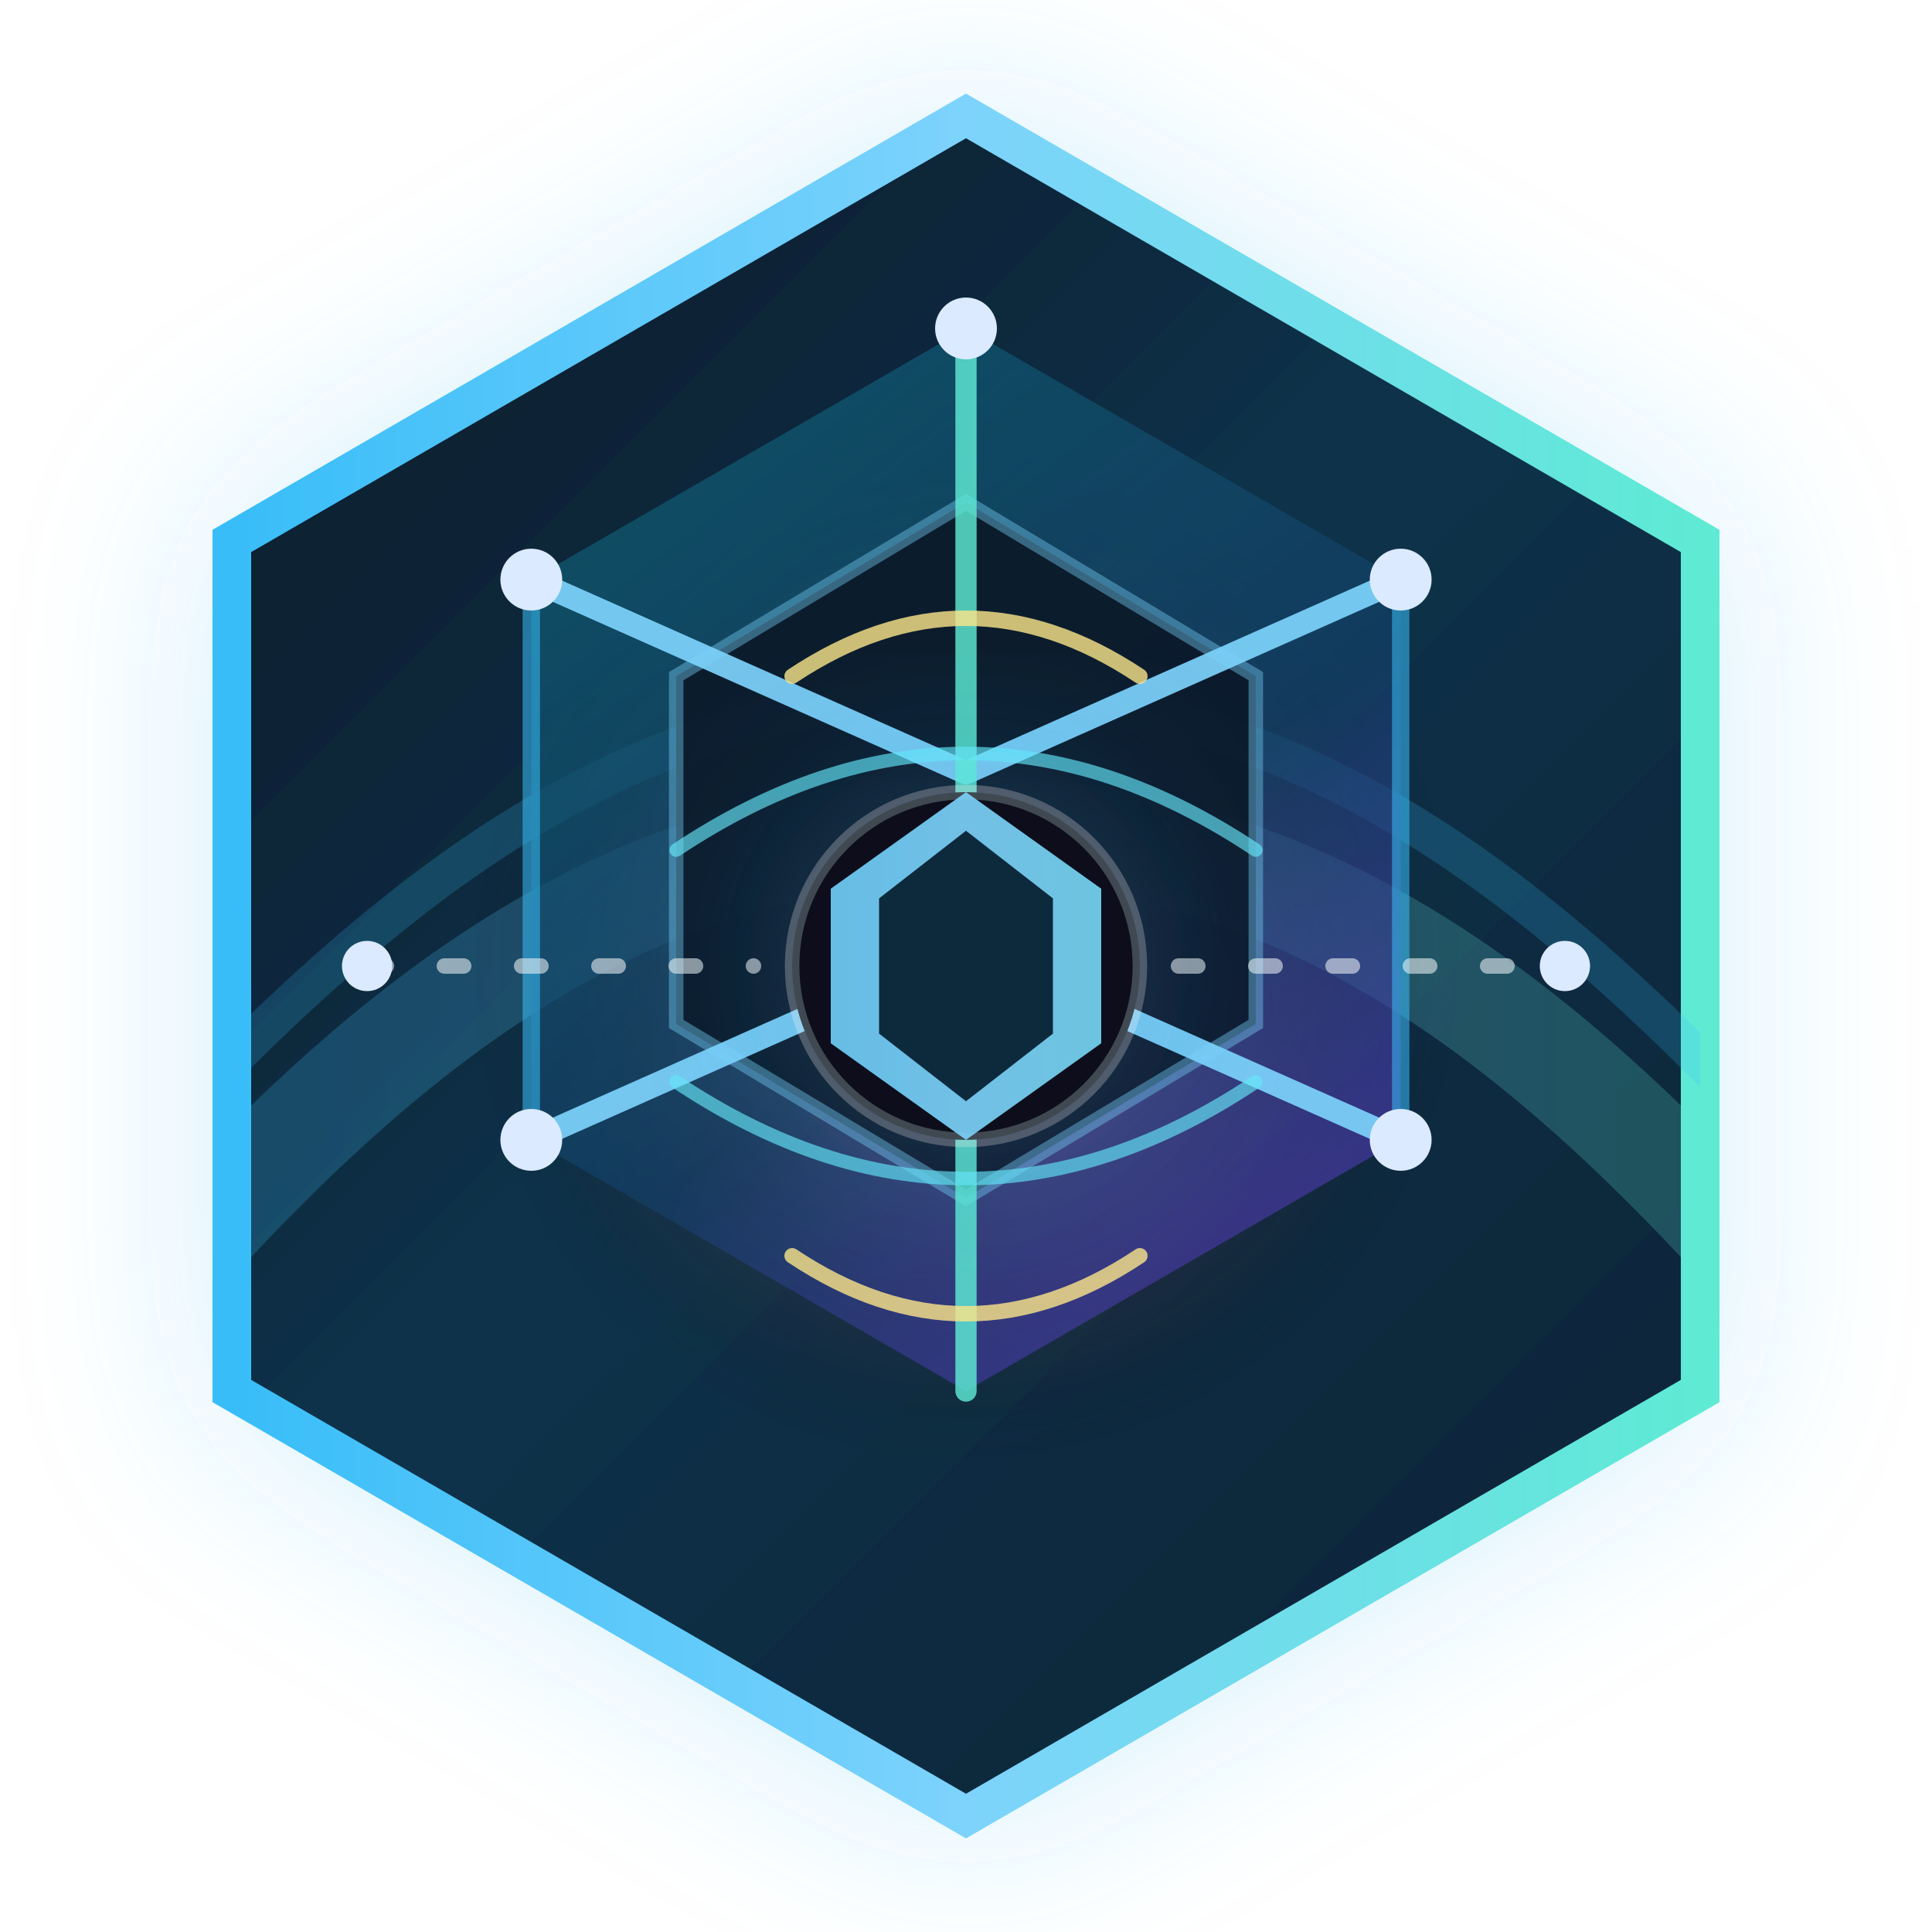
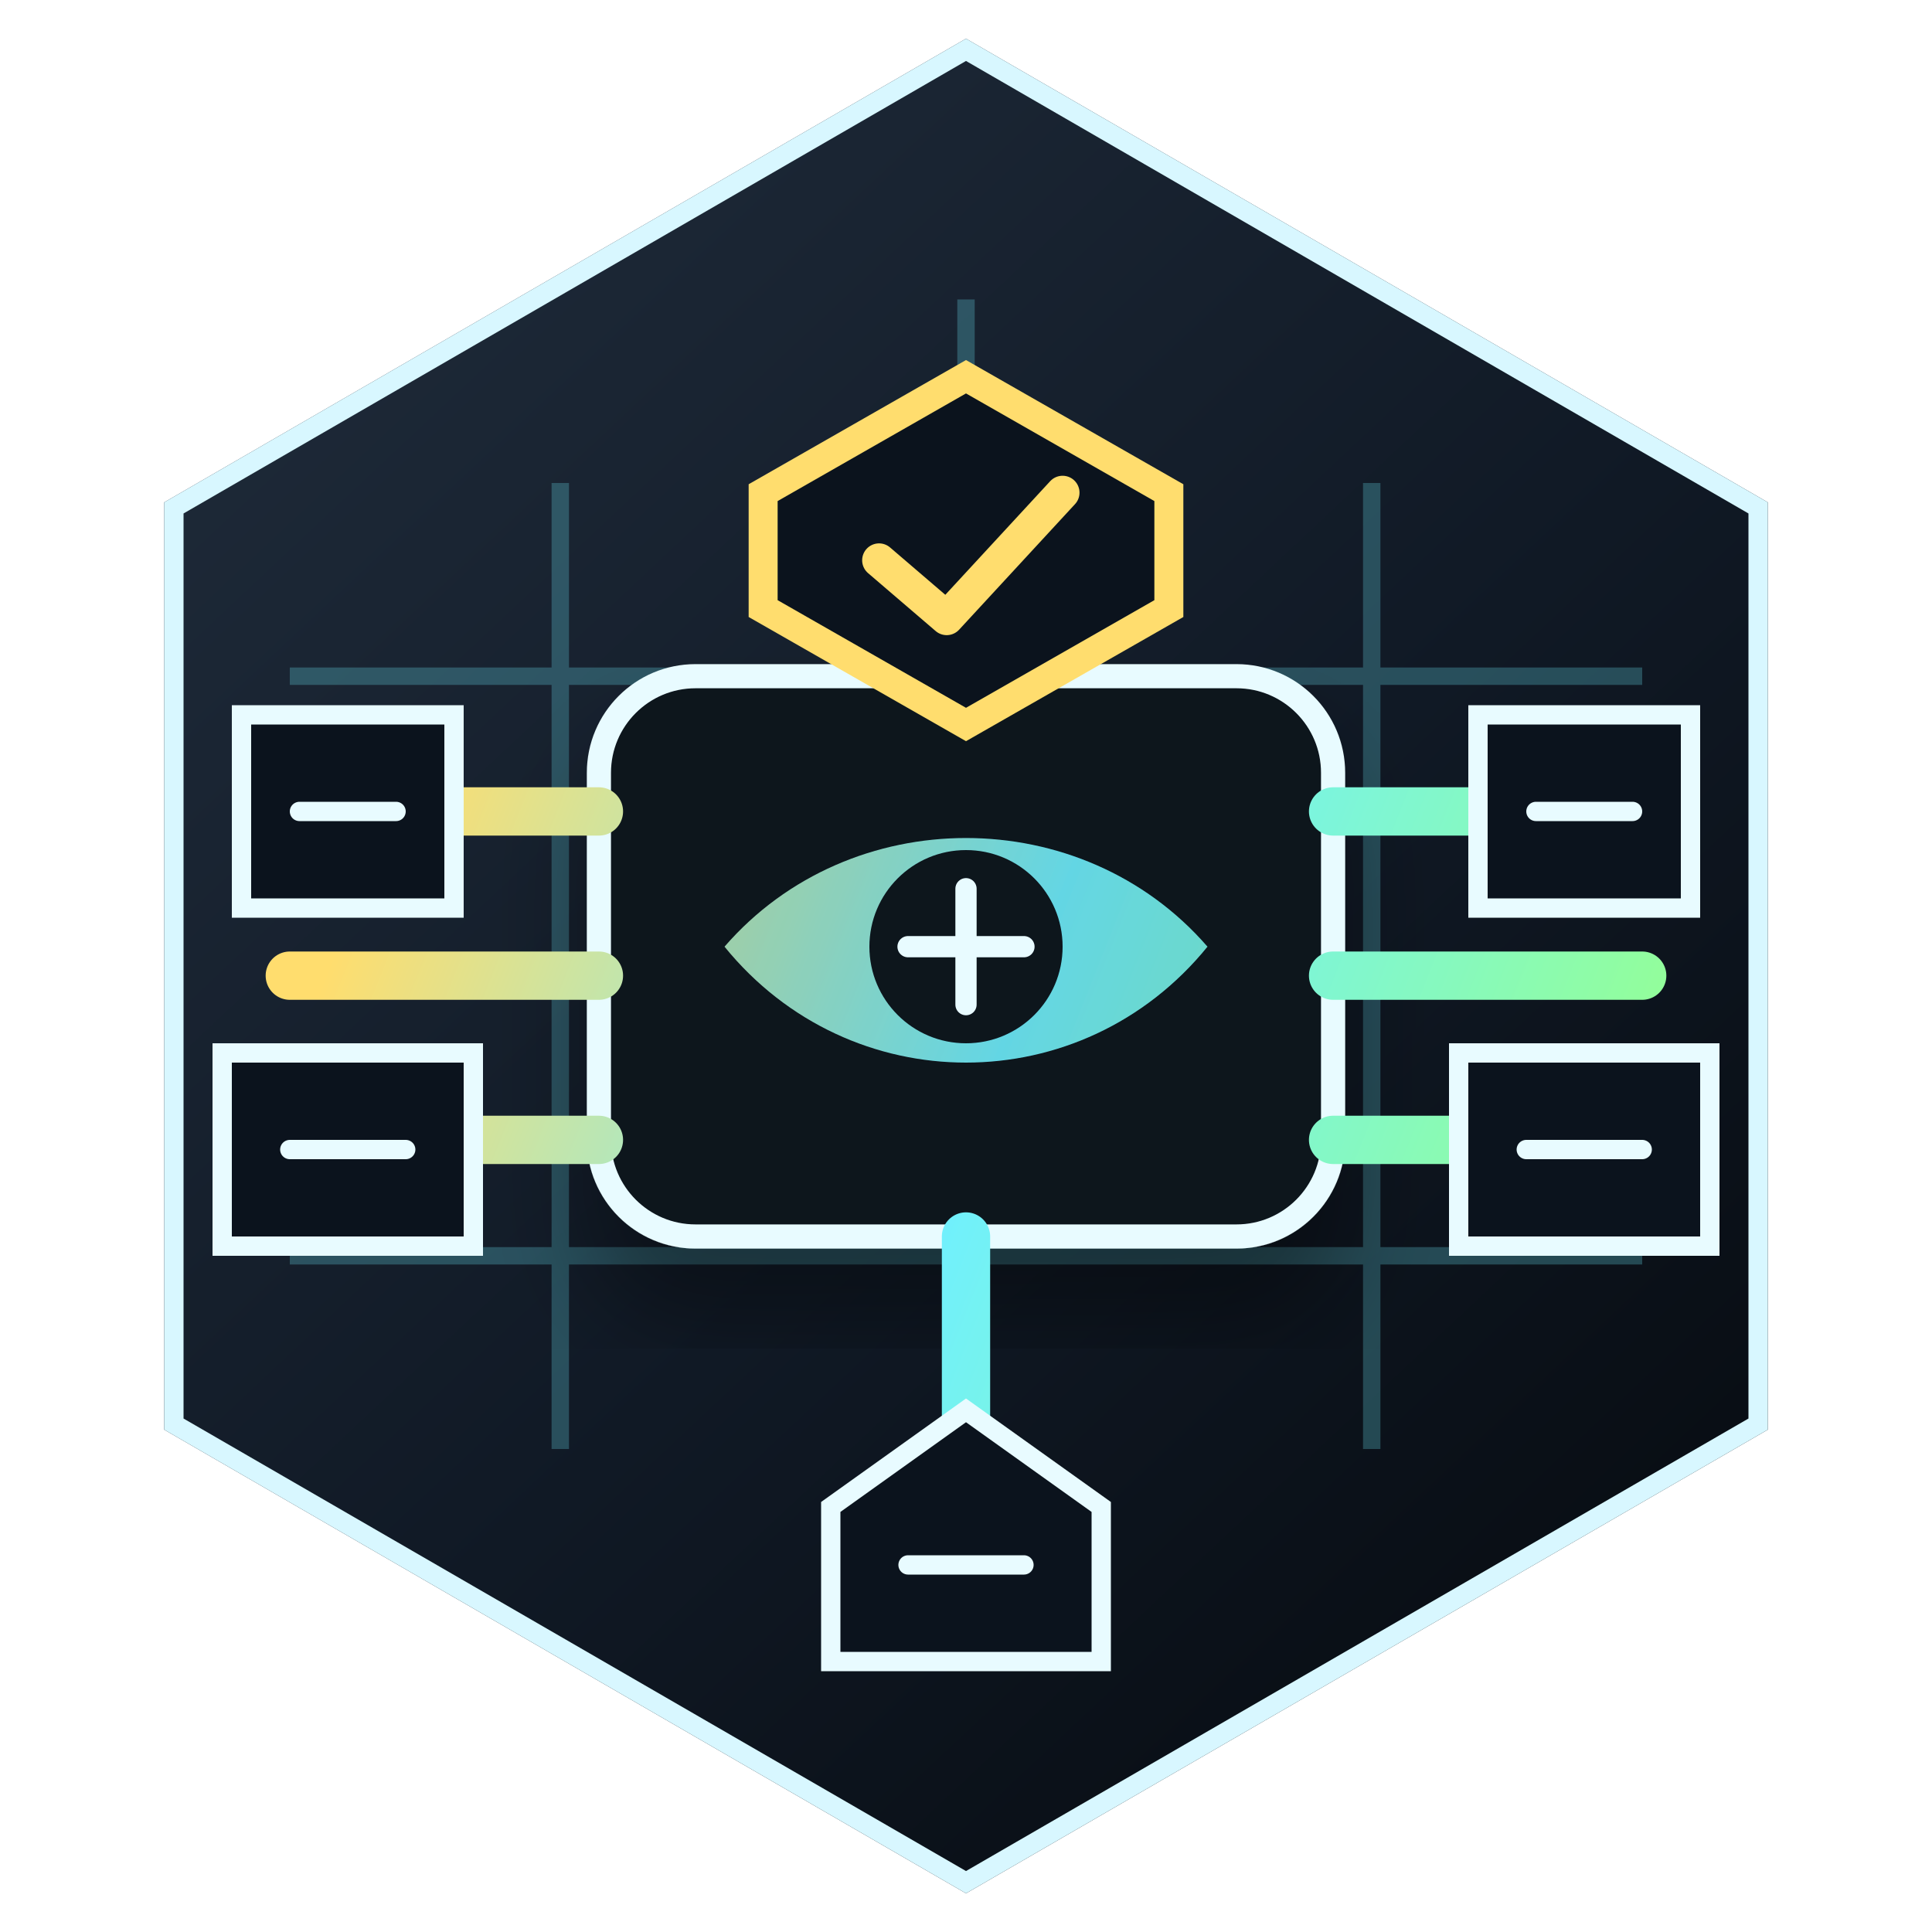
- <svg xmlns="http://www.w3.org/2000/svg" width="200" height="200" viewBox="0 0 200 200" role="img" aria-labelledby="title desc">
+ <svg xmlns="http://www.w3.org/2000/svg" width="200" height="200" viewBox="0 0 200 200" role="img" aria-labelledby="execution-title execution-desc">
  <defs>
-     <linearGradient id="hexFill" x1="24" y1="24" x2="176" y2="176" gradientUnits="userSpaceOnUse">
-       <stop offset="0" stop-color="#071927" />
-       <stop offset="0.45" stop-color="#10324a" />
-       <stop offset="1" stop-color="#0b2436" />
+     <clipPath id="execution-hex">
+       <path d="M100 4 L183 52 L183 148 L100 196 L17 148 L17 52 Z" />
+     </clipPath>
+     <linearGradient id="execution-bg" x1="25" y1="20" x2="176" y2="181" gradientUnits="userSpaceOnUse">
+       <stop offset="0" stop-color="#1f2b3a" />
+       <stop offset="0.55" stop-color="#101925" />
+       <stop offset="1" stop-color="#070b10" />
    </linearGradient>
-     <linearGradient id="edgeGlow" x1="24" y1="100" x2="176" y2="100" gradientUnits="userSpaceOnUse">
-       <stop offset="0" stop-color="#38bdf8" />
-       <stop offset="0.5" stop-color="#7dd3fc" />
-       <stop offset="1" stop-color="#5eead4" />
+     <linearGradient id="execution-lane" x1="38" y1="90" x2="164" y2="140" gradientUnits="userSpaceOnUse">
+       <stop offset="0" stop-color="#ffdd6e" />
+       <stop offset="0.5" stop-color="#70f0ff" />
+       <stop offset="1" stop-color="#96ff91" />
    </linearGradient>
-     <linearGradient id="facetFill" x1="56" y1="42" x2="144" y2="158" gradientUnits="userSpaceOnUse">
-       <stop offset="0" stop-color="#0f5e72" stop-opacity="0.92" />
-       <stop offset="0.5" stop-color="#133f67" stop-opacity="0.78" />
-       <stop offset="1" stop-color="#7c3aed" stop-opacity="0.64" />
-     </linearGradient>
-     <radialGradient id="coreGlow" cx="100" cy="100" r="52" gradientUnits="userSpaceOnUse">
-       <stop offset="0" stop-color="#fde68a" stop-opacity="0.95" />
-       <stop offset="0.32" stop-color="#fb7185" stop-opacity="0.52" />
-       <stop offset="1" stop-color="#000000" stop-opacity="0" />
-     </radialGradient>
-     <filter id="softGlow" x="-40%" y="-40%" width="180%" height="180%">
-       <feDropShadow dx="0" dy="0" stdDeviation="4" flood-color="#67e8f9" flood-opacity="0.5" />
-       <feDropShadow dx="0" dy="0" stdDeviation="10" flood-color="#38bdf8" flood-opacity="0.22" />
+     <filter id="execution-shadow" x="-20%" y="-20%" width="140%" height="140%">
+       <feDropShadow dx="0" dy="8" stdDeviation="5" flood-color="#000000" flood-opacity="0.35" />
    </filter>
-     <clipPath id="hexClip">
-       <polygon points="100,12 176,56 176,144 100,188 24,144 24,56" />
-     </clipPath>
  </defs>
-   <polygon points="100,12 176,56 176,144 100,188 24,144 24,56" fill="url(#hexFill)" stroke="url(#edgeGlow)" stroke-width="4" filter="url(#softGlow)" />
-   <g clip-path="url(#hexClip)">
-     <rect x="20" y="20" width="160" height="160" fill="url(#coreGlow)" opacity="0.7" />
-     <path d="M10 140 C40 104 66 86 100 86 C134 86 160 104 190 140" fill="none" stroke="url(#edgeGlow)" stroke-width="11" stroke-linecap="round" opacity="0.22" />
-     <path d="M16 118 C44 88 68 72 100 72 C132 72 156 88 184 118" fill="none" stroke="#38bdf8" stroke-width="4" stroke-linecap="round" opacity="0.2" />
-     <polygon points="100,34 145,60 145,118 100,144 55,118 55,60" fill="url(#facetFill)" opacity="0.86" />
-     <polygon points="100,52 130,70 130,106 100,124 70,106 70,70" fill="#0a1727" opacity="0.88" stroke="#7dd3fc" stroke-opacity="0.45" stroke-width="1.5" />
-     <g fill="none" stroke-linecap="round" stroke-linejoin="round">
-       <path d="M55 60 L100 80 L145 60" stroke="#7dd3fc" stroke-width="2.4" opacity="0.92" />
-       <path d="M55 118 L100 98 L145 118" stroke="#7dd3fc" stroke-width="2.4" opacity="0.92" />
-       <path d="M100 34 L100 144" stroke="#5eead4" stroke-width="2.2" opacity="0.82" />
-       <path d="M55 60 L55 118" stroke="#38bdf8" stroke-width="1.8" opacity="0.55" />
-       <path d="M145 60 L145 118" stroke="#38bdf8" stroke-width="1.8" opacity="0.55" />
-       <path d="M38 100 L78 100" stroke="#f8fafc" stroke-width="1.6" stroke-dasharray="2 6" opacity="0.55" />
-       <path d="M122 100 L162 100" stroke="#f8fafc" stroke-width="1.6" stroke-dasharray="2 6" opacity="0.55" />
-       <path d="M82 70 Q100 58 118 70" stroke="#fde68a" stroke-width="1.6" opacity="0.8" />
-       <path d="M82 130 Q100 142 118 130" stroke="#fde68a" stroke-width="1.6" opacity="0.8" />
-       <path d="M70 88 Q100 68 130 88" stroke="#67e8f9" stroke-width="1.4" opacity="0.65" />
-       <path d="M70 112 Q100 132 130 112" stroke="#67e8f9" stroke-width="1.4" opacity="0.65" />
+   <g clip-path="url(#execution-hex)">
+     <path d="M100 4 L183 52 L183 148 L100 196 L17 148 L17 52 Z" fill="url(#execution-bg)" />
+     <g stroke="#70f0ff" stroke-width="1.8" opacity="0.25" fill="none">
+       <path d="M30 70 H170" />
+       <path d="M30 100 H170" />
+       <path d="M30 130 H170" />
+       <path d="M58 50 V150" />
+       <path d="M100 31 V169" />
+       <path d="M142 50 V150" />
    </g>
-     <g filter="url(#softGlow)">
-       <circle cx="100" cy="100" r="18" fill="#08111c" stroke="#f8fafc" stroke-opacity="0.24" stroke-width="1.5" />
-       <path d="M100 82 L114 92 L114 108 L100 118 L86 108 L86 92 Z" fill="url(#edgeGlow)" opacity="0.9" />
-       <path d="M100 86 L109 93 L109 107 L100 114 L91 107 L91 93 Z" fill="#082235" opacity="0.95" />
+     <g filter="url(#execution-shadow)">
+       <rect x="62" y="70" width="76" height="58" rx="10" fill="#0b131d" stroke="#e8fbff" stroke-width="2.5" />
+       <path d="M75 98 C88 83 112 83 125 98 C112 114 88 114 75 98 Z" fill="url(#execution-lane)" opacity="0.88" />
+       <circle cx="100" cy="98" r="10" fill="#0b131d" />
+       <path d="M94 98 H106 M100 92 V104" stroke="#e8fbff" stroke-width="2.2" stroke-linecap="round" />
    </g>
-     <g fill="#dbeafe">
-       <circle cx="100" cy="34" r="3.2" />
-       <circle cx="55" cy="60" r="3.2" />
-       <circle cx="145" cy="60" r="3.2" />
-       <circle cx="55" cy="118" r="3.2" />
-       <circle cx="145" cy="118" r="3.2" />
-       <circle cx="38" cy="100" r="2.6" />
-       <circle cx="162" cy="100" r="2.6" />
+     <g fill="none" stroke="url(#execution-lane)" stroke-width="5" stroke-linecap="round">
+       <path d="M62 84 H33" />
+       <path d="M62 101 H30" />
+       <path d="M62 118 H37" />
+       <path d="M138 84 H167" />
+       <path d="M138 101 H170" />
+       <path d="M138 118 H163" />
+       <path d="M100 128 V160" />
    </g>
+     <g fill="#0b131d" stroke="#e8fbff" stroke-width="2">
+       <path d="M25 74 H47 V94 H25 Z" />
+       <path d="M23 109 H49 V129 H23 Z" />
+       <path d="M153 74 H175 V94 H153 Z" />
+       <path d="M151 109 H177 V129 H151 Z" />
+       <path d="M86 156 L100 146 L114 156 V172 H86 Z" />
+     </g>
+     <g stroke="#e8fbff" stroke-width="2" stroke-linecap="round" fill="none">
+       <path d="M31 84 H41" />
+       <path d="M30 119 H42" />
+       <path d="M159 84 H169" />
+       <path d="M158 119 H170" />
+       <path d="M94 162 H106" />
+     </g>
+     <path d="M79 51 L100 39 L121 51 L121 63 L100 75 L79 63 Z" fill="#0b131d" stroke="#ffdd6e" stroke-width="3" />
+     <path d="M91 58 L98 64 L110 51" fill="none" stroke="#ffdd6e" stroke-width="3.5" stroke-linecap="round" stroke-linejoin="round" />
+     <path d="M100 4 L183 52 L183 148 L100 196 L17 148 L17 52 Z" fill="none" stroke="#d8f7ff" stroke-width="4" />
  </g>
</svg>
